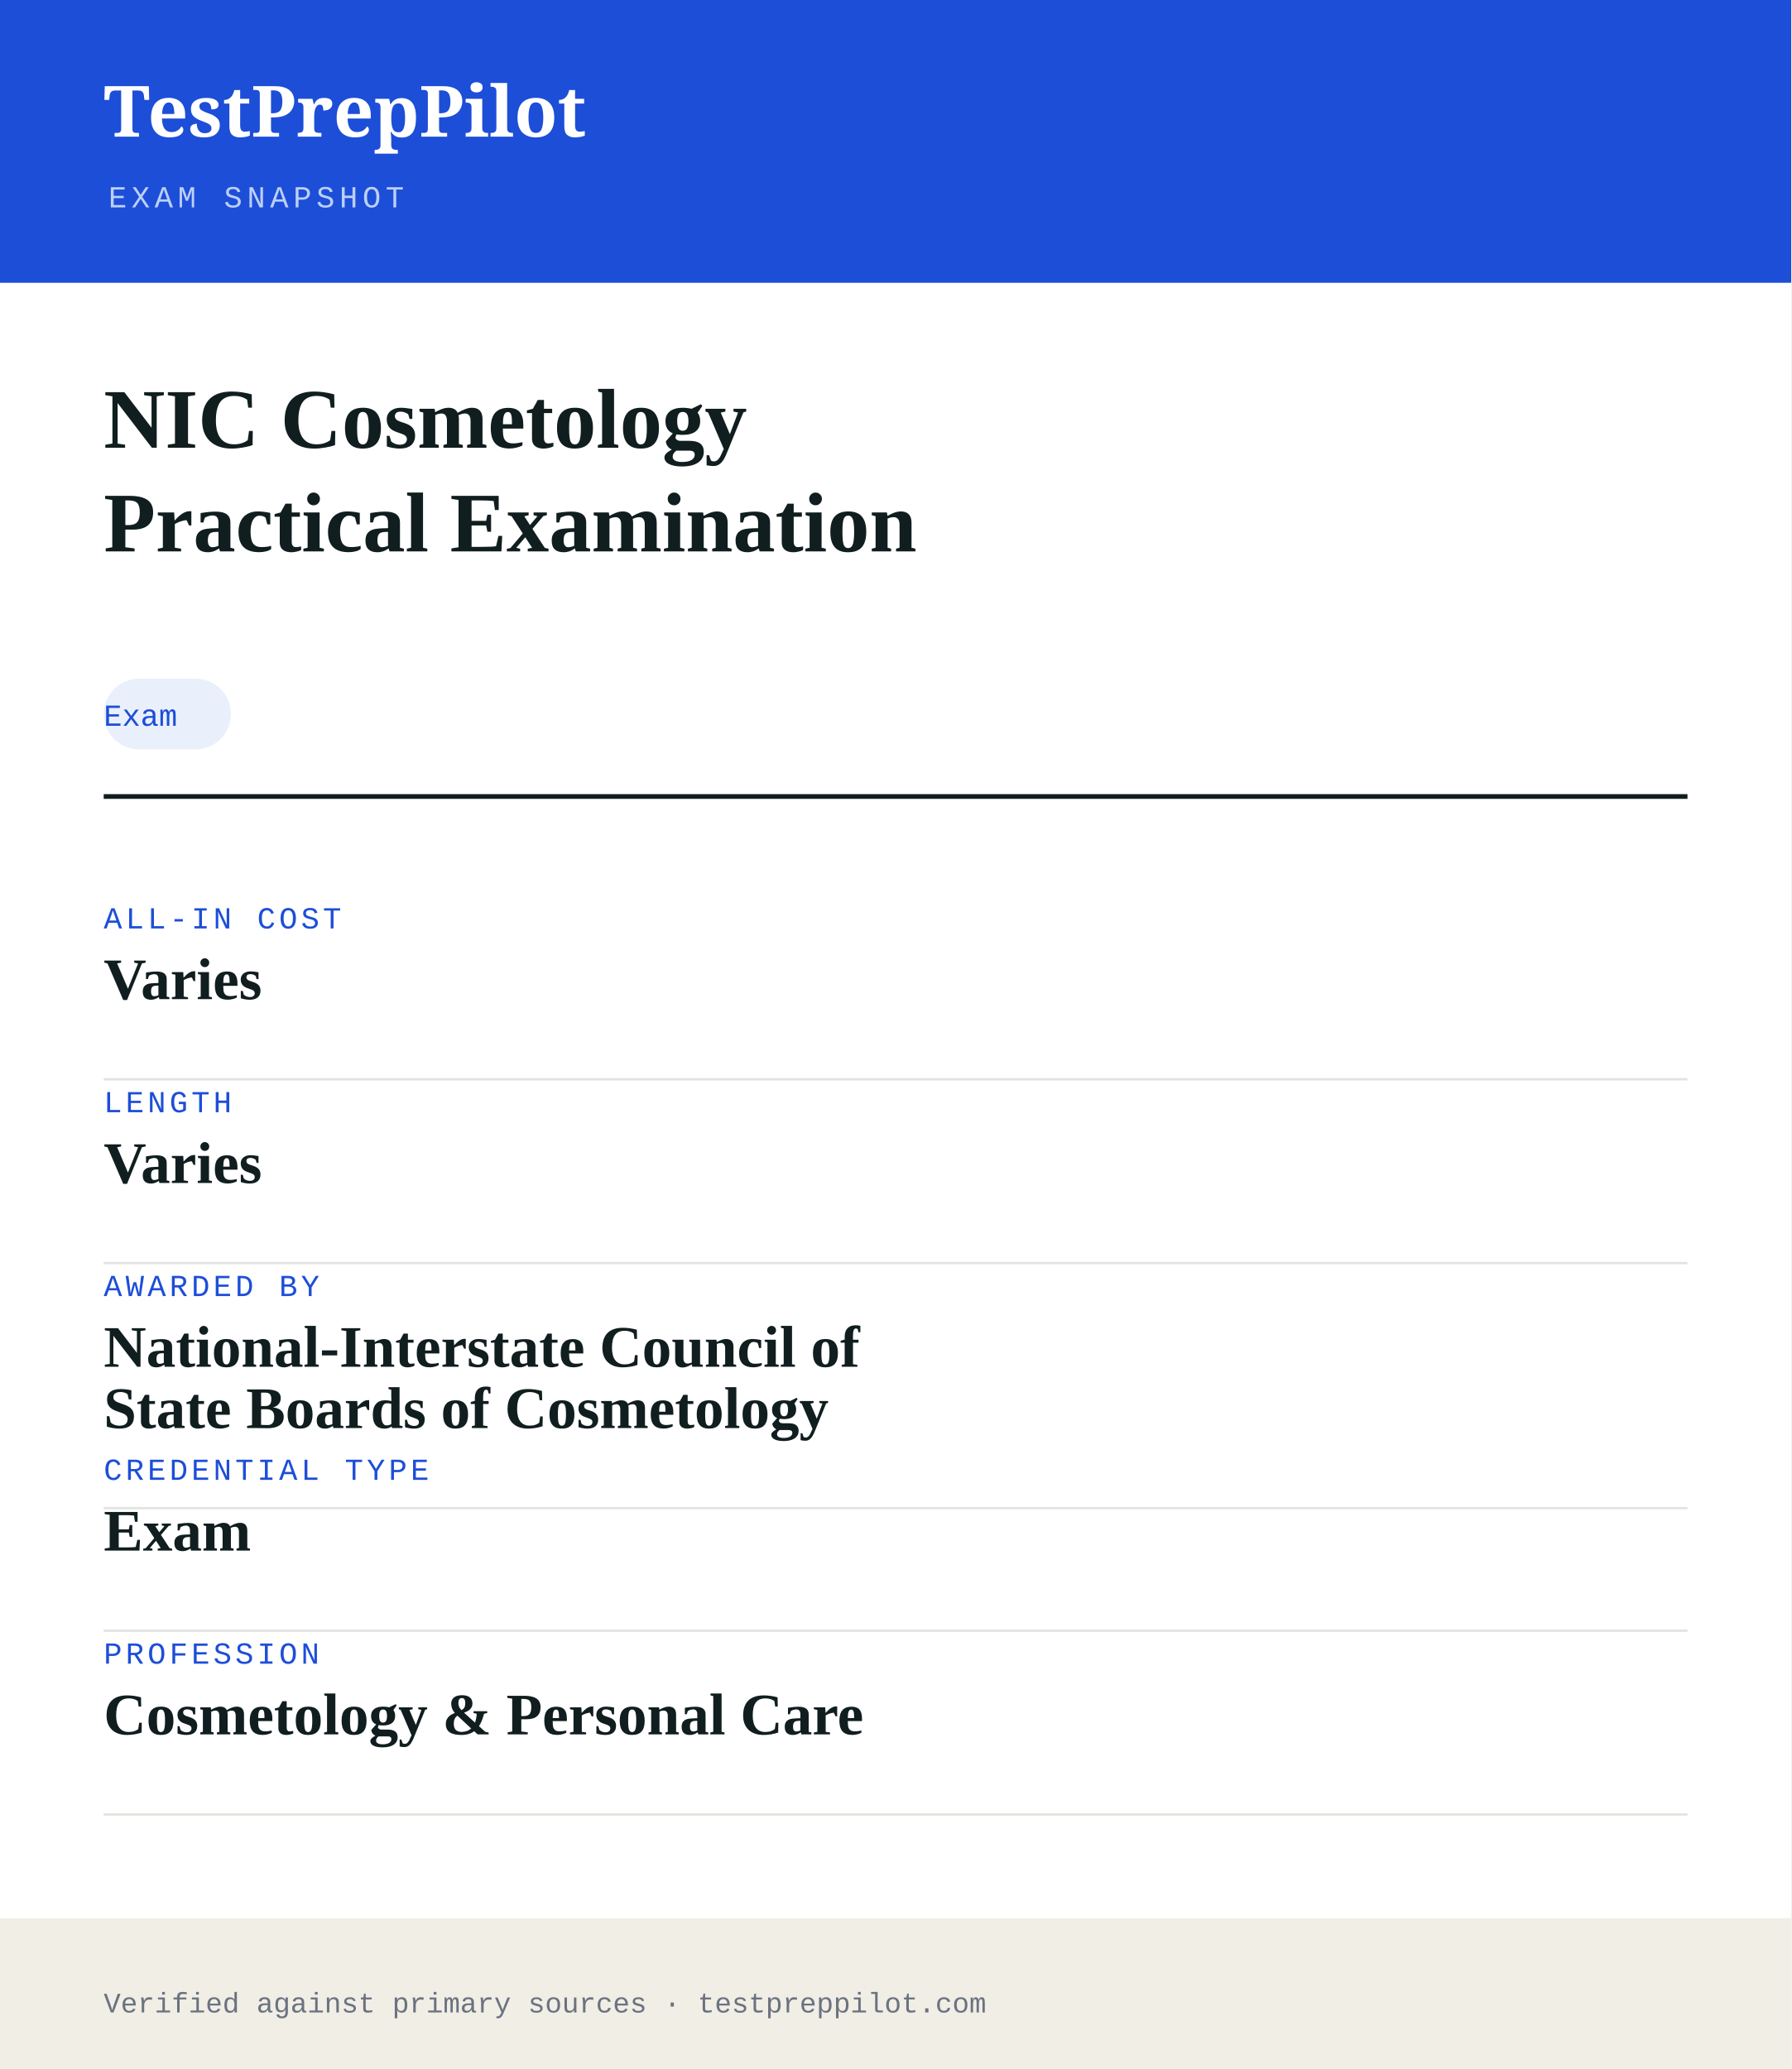
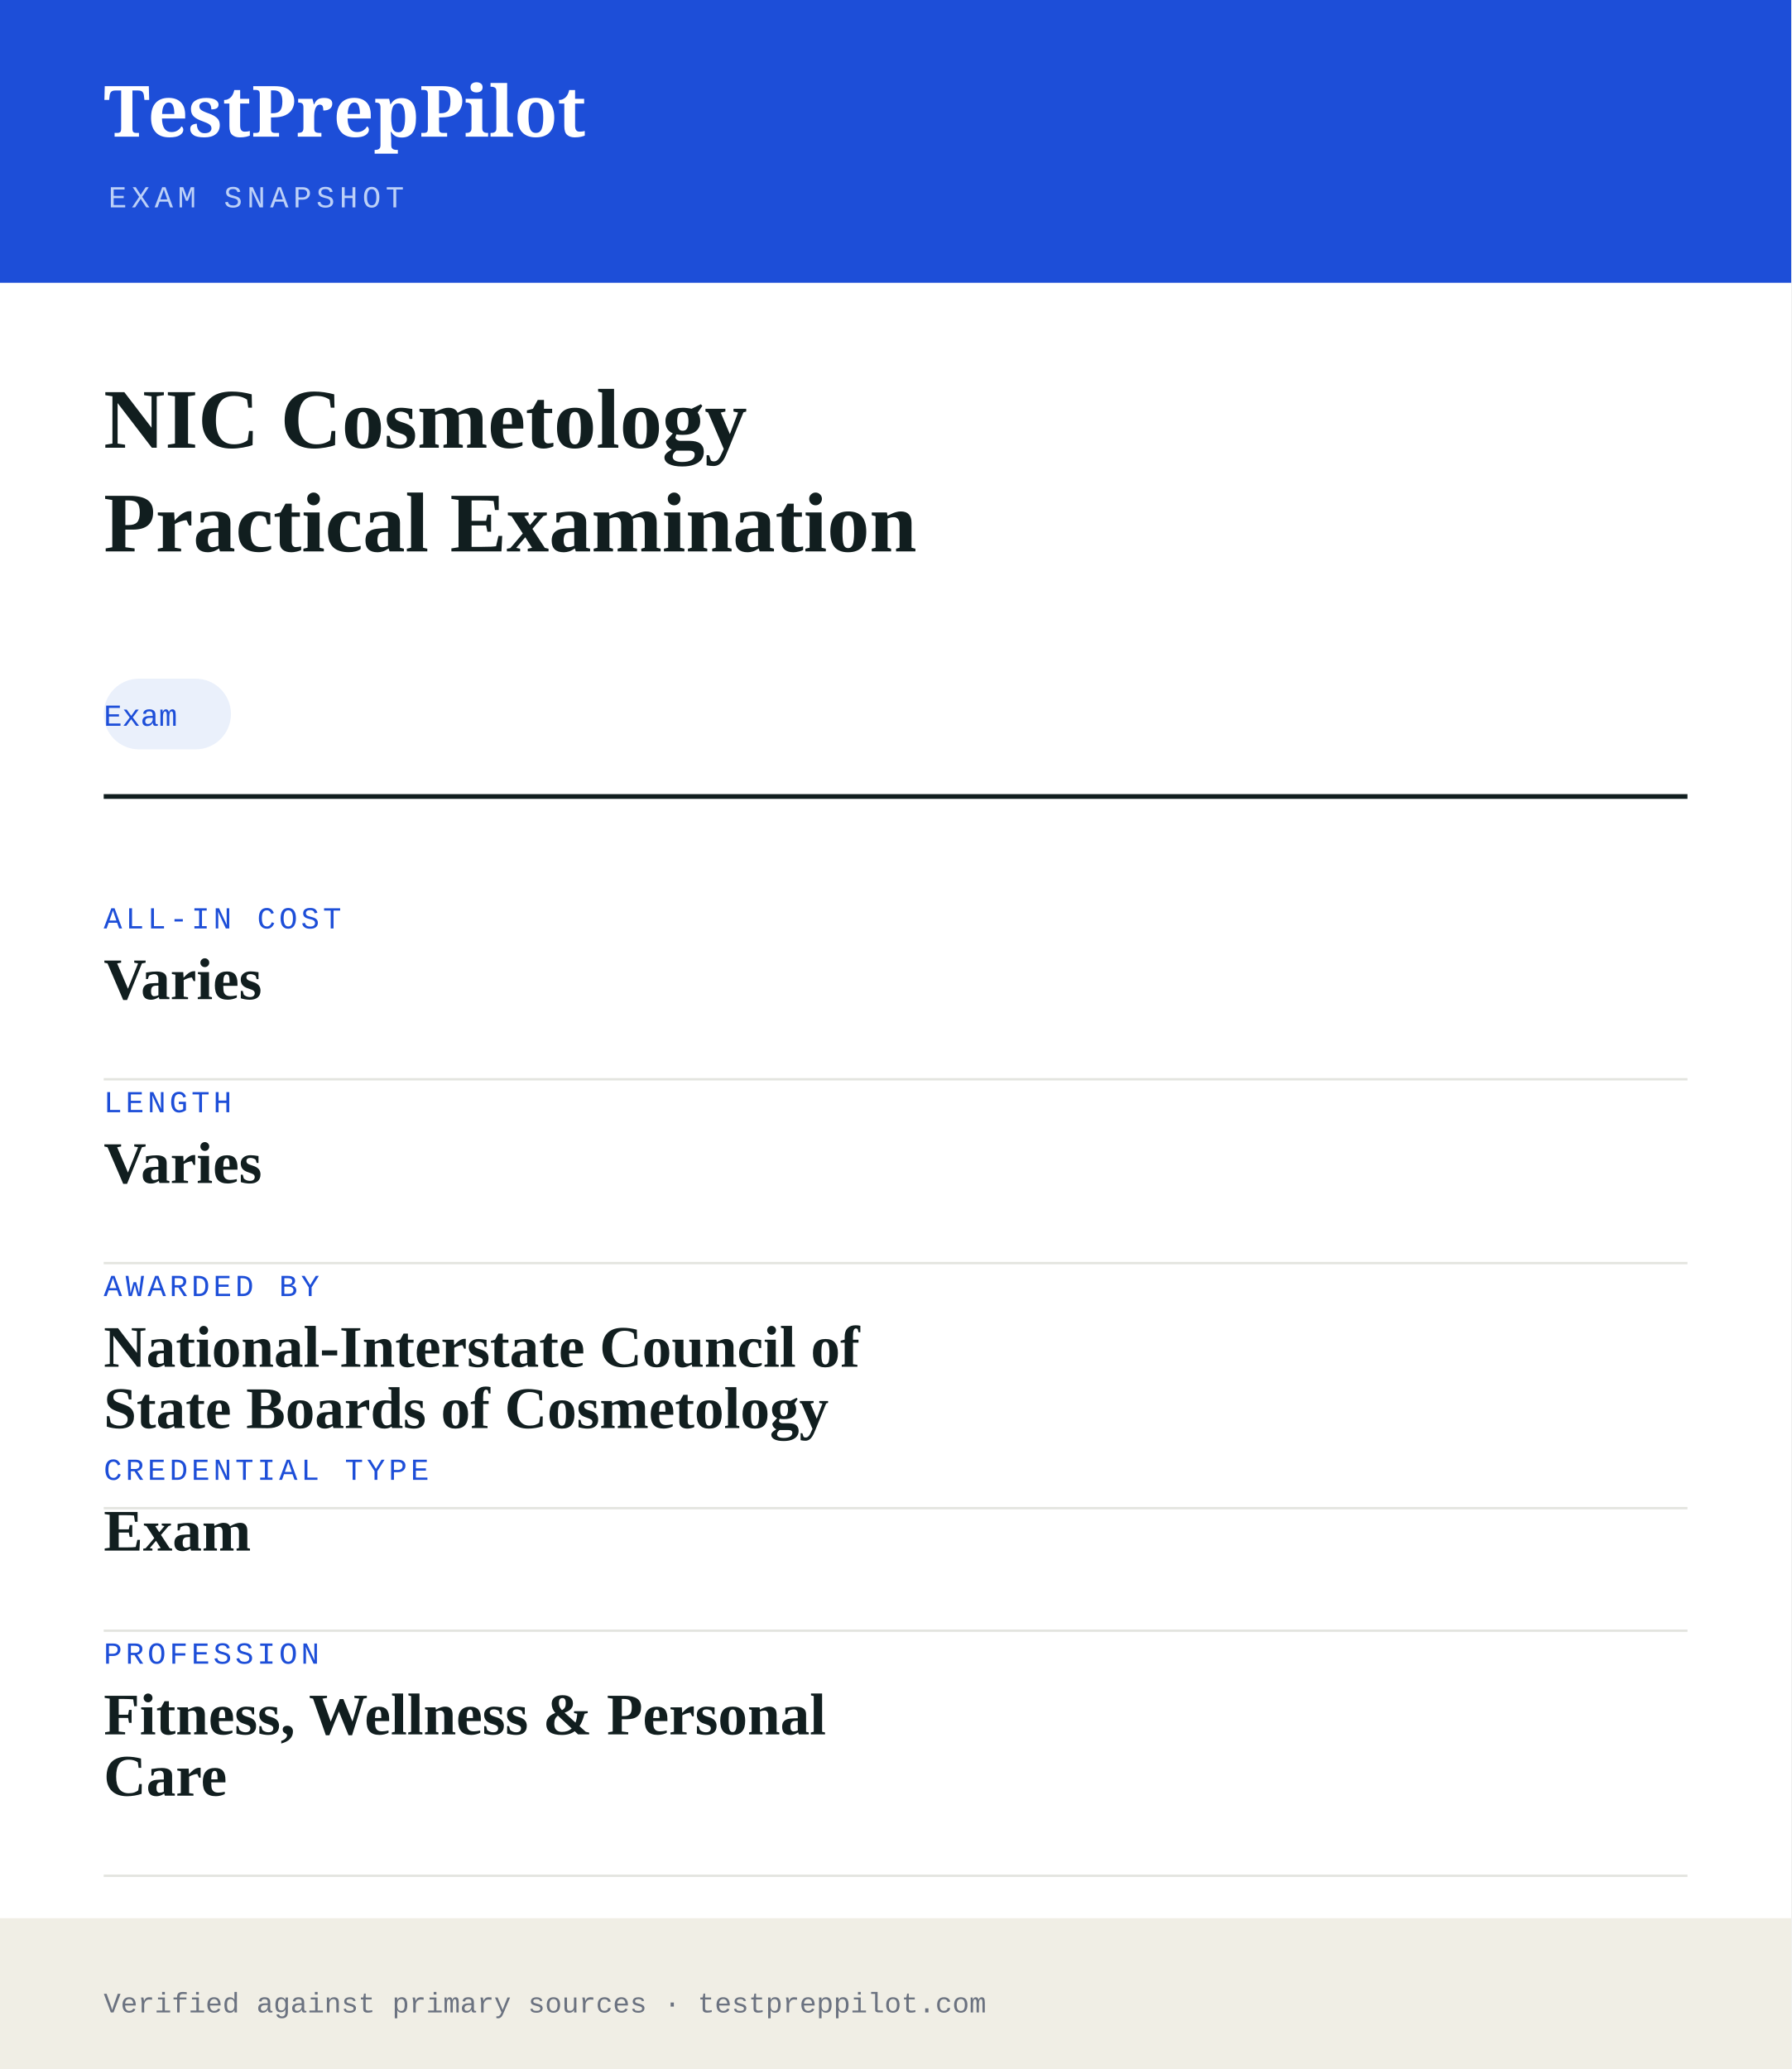
<svg xmlns="http://www.w3.org/2000/svg" width="760" height="878" viewBox="0 0 760 878" role="img" aria-label="NIC Cosmetology Practical Examination — quick facts">
  <rect width="760" height="878" fill="#ffffff" />
  <rect width="760" height="120" fill="#1d4ed8" />
  <text x="44" y="58" font-family="Georgia, serif" font-size="30" font-weight="700" fill="#ffffff">TestPrepPilot</text>
  <text x="46" y="88" font-family="'Courier New', monospace" font-size="13" letter-spacing="2" fill="#bcd0f7">EXAM SNAPSHOT</text>
  <text x="44" y="190" font-family="Georgia, 'Times New Roman', serif" font-size="36" font-weight="700" fill="#111e1f">NIC Cosmetology</text>
  <text x="44" y="234" font-family="Georgia, 'Times New Roman', serif" font-size="36" font-weight="700" fill="#111e1f">Practical Examination</text>
  <rect x="44" y="288" width="54" height="30" rx="15" fill="#eaf0fb" />
  <text x="44" y="308" font-family="'Courier New', monospace" font-size="13" fill="#1d4ed8">Exam</text>
  <line x1="44" y1="338" x2="716" y2="338" stroke="#111e1f" stroke-width="2" />
  <text x="44" y="394" font-family="'Courier New', monospace" font-size="13" letter-spacing="1.5" fill="#1d4ed8">ALL-IN COST</text>
  <text x="44" y="424" font-family="Georgia, 'Times New Roman', serif" font-size="25" font-weight="700" fill="#111e1f">Varies</text>
  <line x1="44" y1="458" x2="716" y2="458" stroke="#e3e4df" stroke-width="1" />
  <text x="44" y="472" font-family="'Courier New', monospace" font-size="13" letter-spacing="1.5" fill="#1d4ed8">LENGTH</text>
  <text x="44" y="502" font-family="Georgia, 'Times New Roman', serif" font-size="25" font-weight="700" fill="#111e1f">Varies</text>
  <line x1="44" y1="536" x2="716" y2="536" stroke="#e3e4df" stroke-width="1" />
  <text x="44" y="550" font-family="'Courier New', monospace" font-size="13" letter-spacing="1.5" fill="#1d4ed8">AWARDED BY</text>
  <text x="44" y="580" font-family="Georgia, 'Times New Roman', serif" font-size="25" font-weight="700" fill="#111e1f">National-Interstate Council of</text>
  <text x="44" y="606" font-family="Georgia, 'Times New Roman', serif" font-size="25" font-weight="700" fill="#111e1f">State Boards of Cosmetology</text>
  <line x1="44" y1="640" x2="716" y2="640" stroke="#e3e4df" stroke-width="1" />
  <text x="44" y="628" font-family="'Courier New', monospace" font-size="13" letter-spacing="1.5" fill="#1d4ed8">CREDENTIAL TYPE</text>
  <text x="44" y="658" font-family="Georgia, 'Times New Roman', serif" font-size="25" font-weight="700" fill="#111e1f">Exam</text>
  <line x1="44" y1="692" x2="716" y2="692" stroke="#e3e4df" stroke-width="1" />
  <text x="44" y="706" font-family="'Courier New', monospace" font-size="13" letter-spacing="1.5" fill="#1d4ed8">PROFESSION</text>
-   <text x="44" y="736" font-family="Georgia, 'Times New Roman', serif" font-size="25" font-weight="700" fill="#111e1f">Cosmetology &amp; Personal Care</text>
-   <line x1="44" y1="770" x2="716" y2="770" stroke="#e3e4df" stroke-width="1" />
+   <text x="44" y="736" font-family="Georgia, 'Times New Roman', serif" font-size="25" font-weight="700" fill="#111e1f">Fitness, Wellness &amp; Personal</text>
+   <text x="44" y="762" font-family="Georgia, 'Times New Roman', serif" font-size="25" font-weight="700" fill="#111e1f">Care</text>
+   <line x1="44" y1="796" x2="716" y2="796" stroke="#e3e4df" stroke-width="1" />
  <rect x="0" y="814" width="760" height="64" fill="#f0eee5" />
  <text x="44" y="854" font-family="'Courier New', monospace" font-size="12" fill="#6b7280">Verified against primary sources · testpreppilot.com</text>
</svg>
